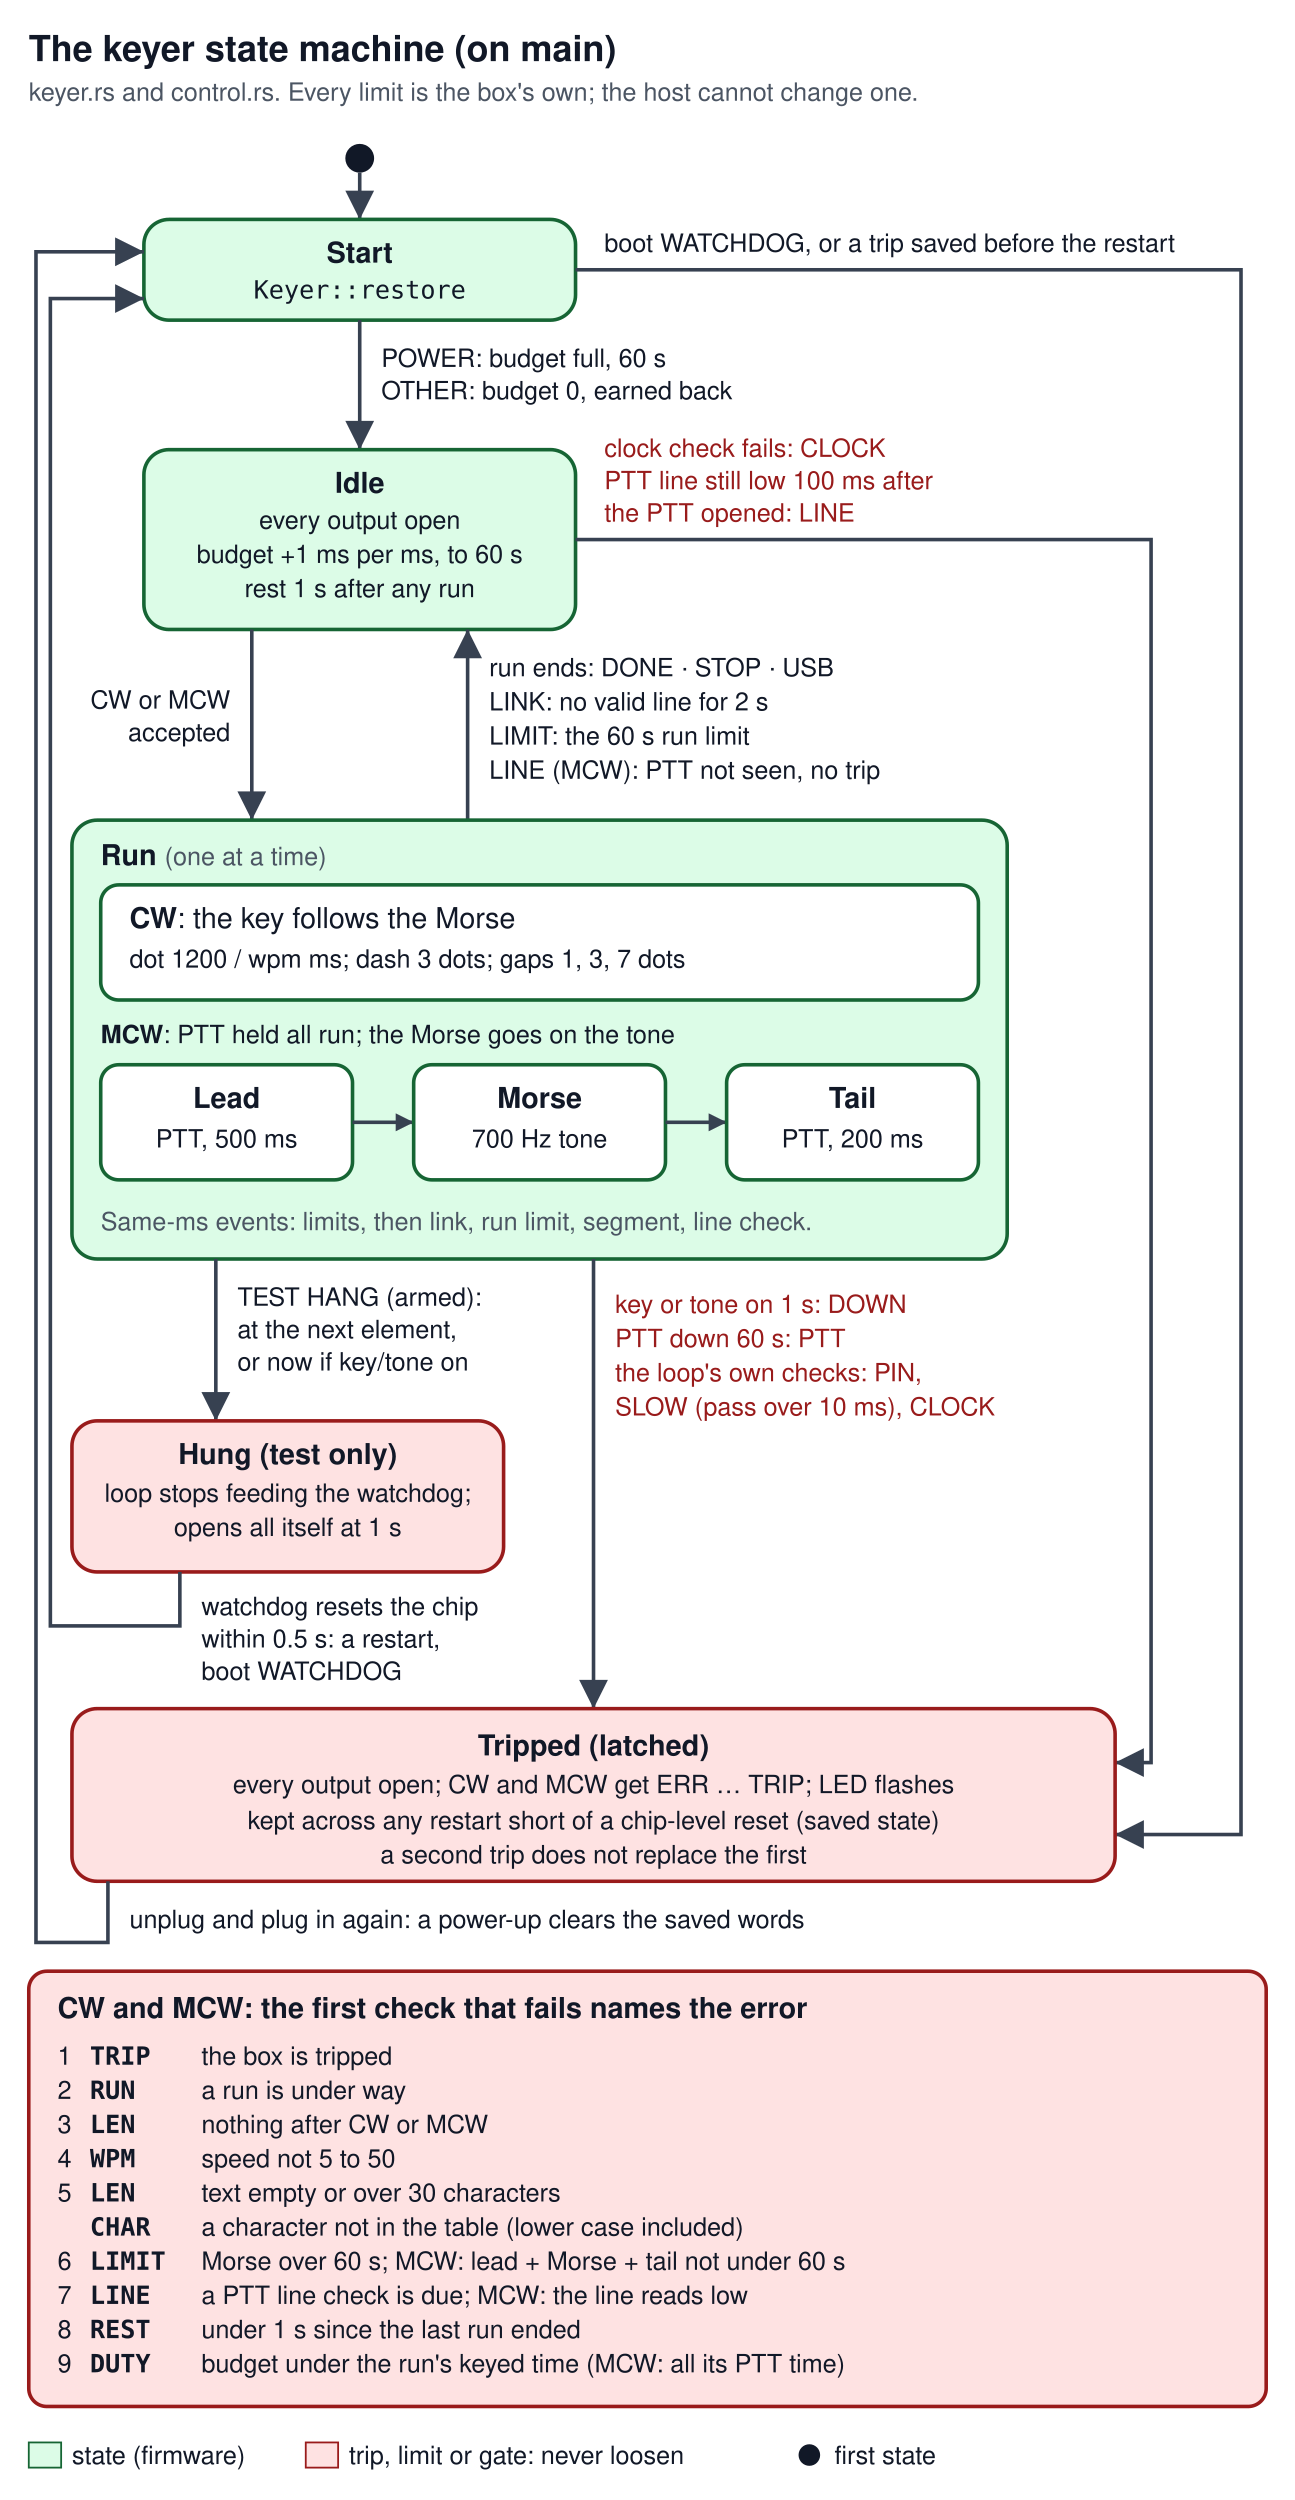
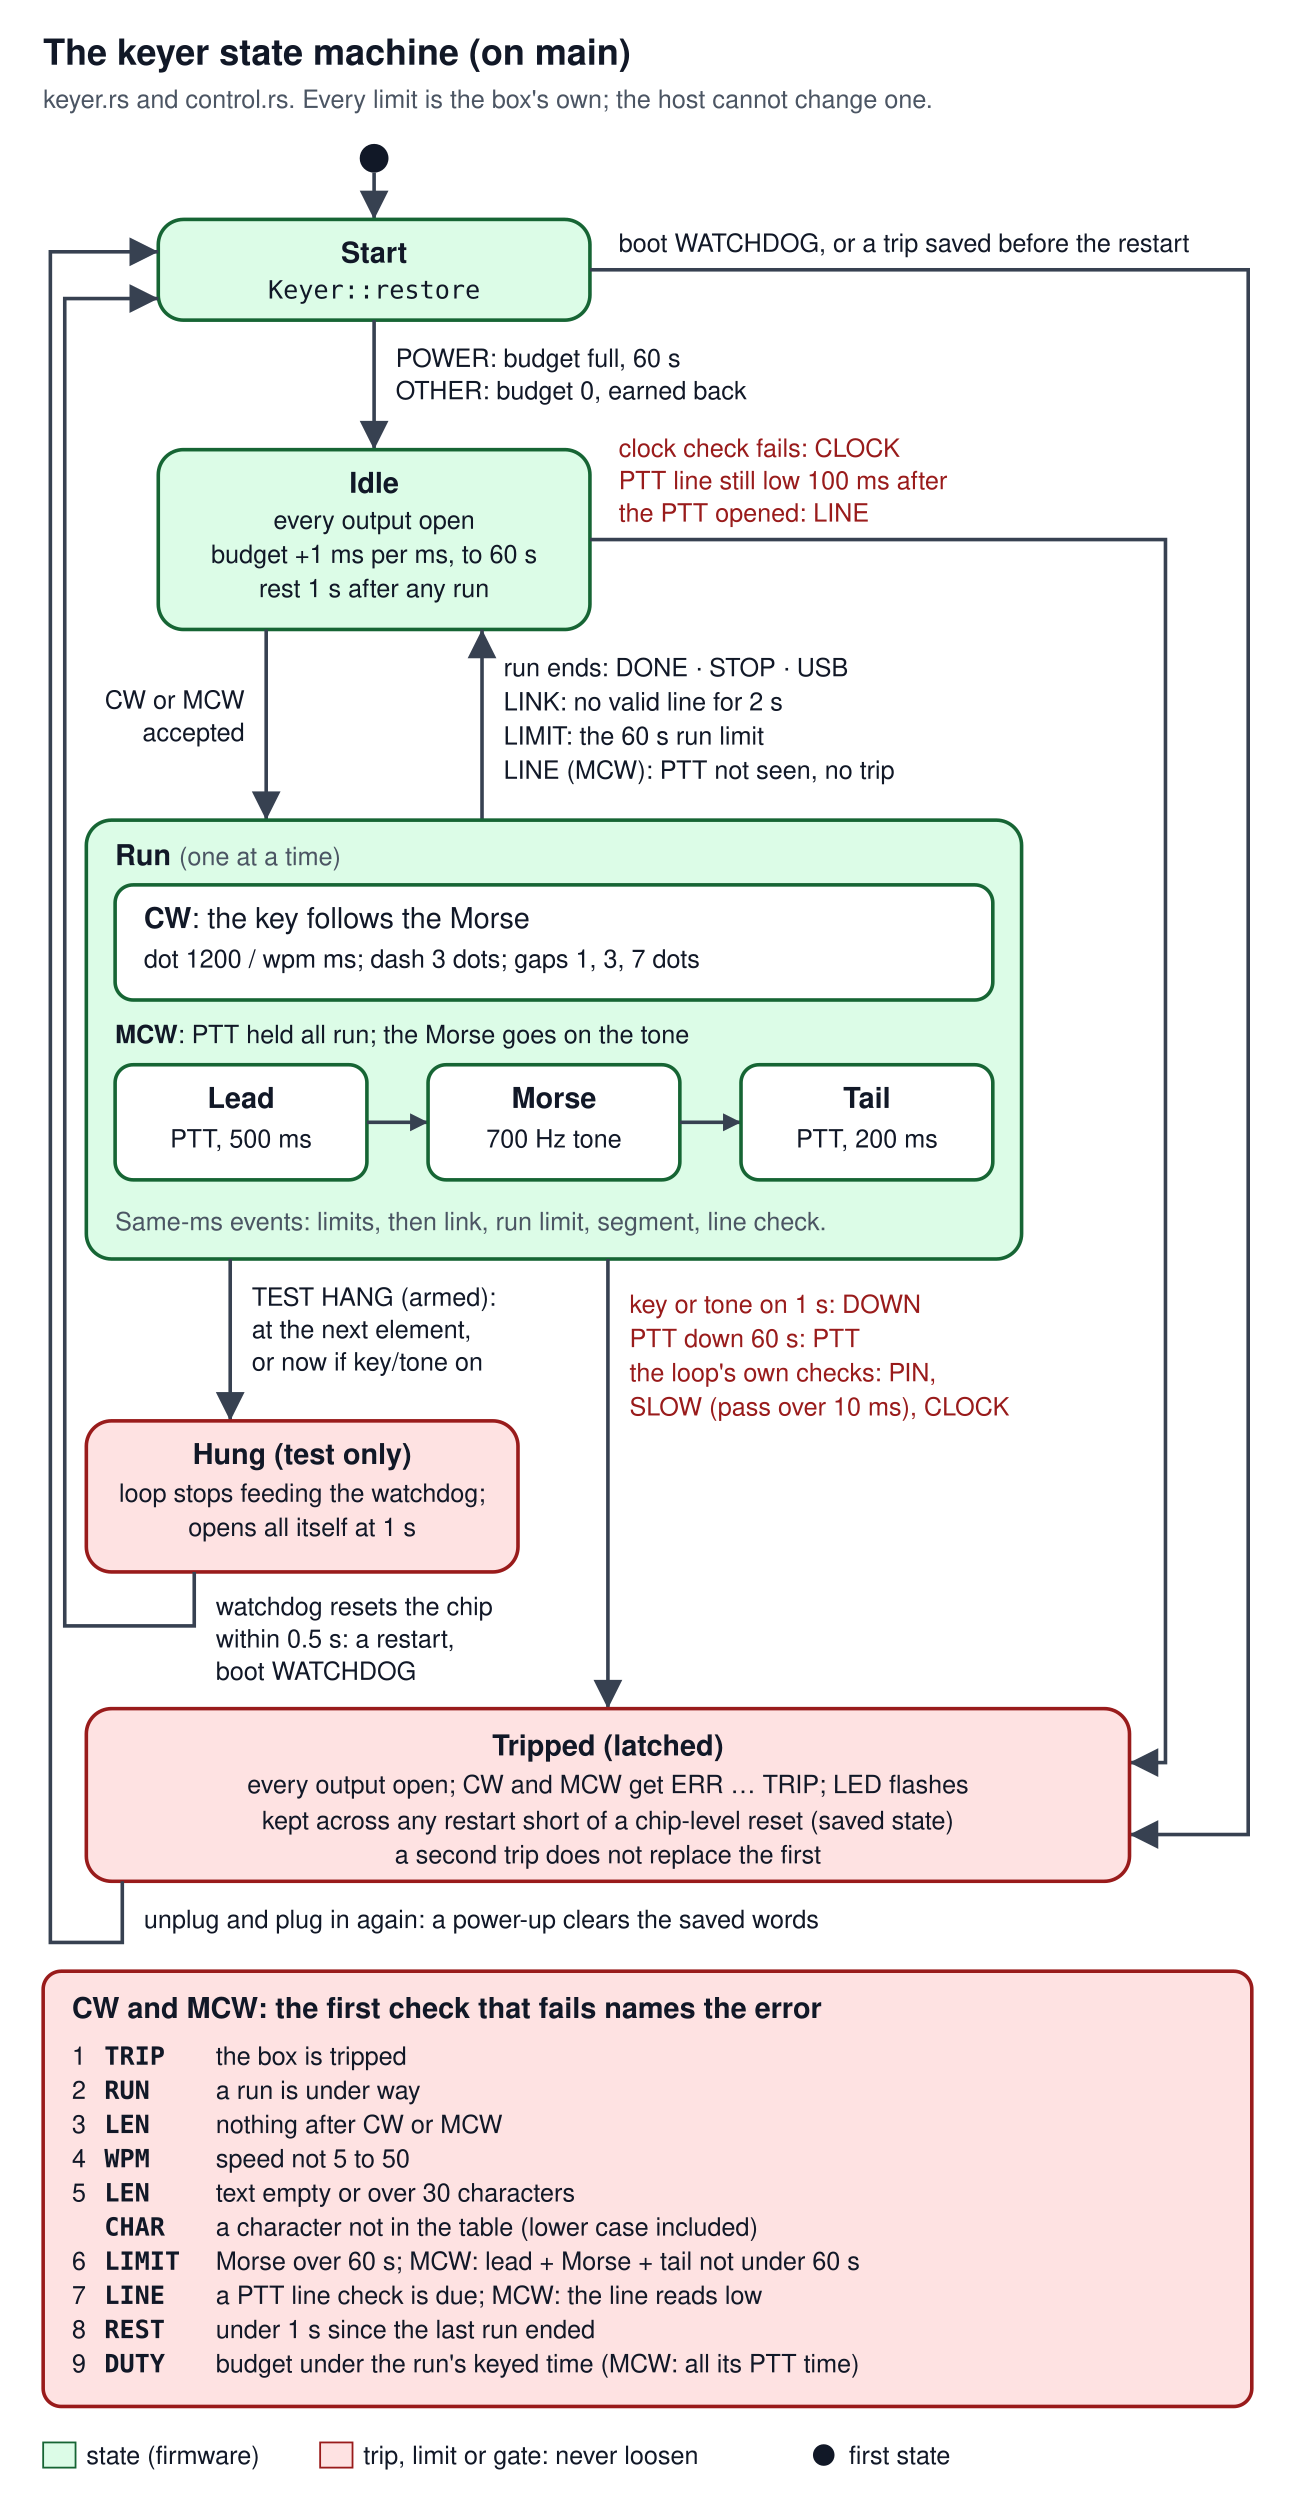
<svg xmlns="http://www.w3.org/2000/svg" viewBox="0 0 720 1390" width="720" height="1390" font-family="Helvetica, Arial, 'Liberation Sans', sans-serif" font-size="16" fill="#111827">
  <rect x="0" y="0" width="720" height="1390" fill="#ffffff" />
  <defs>
    <marker id="k08s-arrow" viewBox="0 0 10 10" refX="10" refY="5" markerWidth="8" markerHeight="8" orient="auto-start-reverse">
      <path d="M0,0 L10,5 L0,10 z" fill="#374151" />
    </marker>
    <marker id="k08s-small" viewBox="0 0 10 10" refX="10" refY="5" markerWidth="5" markerHeight="5" orient="auto-start-reverse">
      <path d="M0,0 L10,5 L0,10 z" fill="#374151" />
    </marker>
  </defs>
-   <text x="16" y="34" font-size="20" font-weight="bold">The keyer state machine (on main)</text>
-   <text x="16" y="56" font-size="14" fill="#4b5563">keyer.rs and control.rs. Every limit is the box's own; the host cannot change one.</text>
-   <circle cx="200" cy="88" r="8" fill="#111827" />
-   <line x1="200" y1="96" x2="200" y2="122" stroke="#374151" stroke-width="2" marker-end="url(#k08s-arrow)" />
-   <rect x="80" y="122" width="240" height="56" rx="14" fill="#dcfce7" stroke="#166534" stroke-width="2" />
-   <text x="200" y="146" text-anchor="middle" font-weight="bold">Start</text>
-   <text x="200" y="166" text-anchor="middle" font-size="14" font-family="Menlo, Consolas, 'DejaVu Sans Mono', monospace">Keyer::restore</text>
-   <path d="M320,150 H690 V1020 H620" fill="none" stroke="#374151" stroke-width="2" marker-end="url(#k08s-arrow)" />
-   <text x="336" y="140" font-size="14">boot WATCHDOG, or a trip saved before the restart</text>
-   <line x1="200" y1="178" x2="200" y2="250" stroke="#374151" stroke-width="2" marker-end="url(#k08s-arrow)" />
-   <text x="212" y="204" font-size="14">POWER: budget full, 60 s</text>
-   <text x="212" y="222" font-size="14">OTHER: budget 0, earned back</text>
-   <rect x="80" y="250" width="240" height="100" rx="14" fill="#dcfce7" stroke="#166534" stroke-width="2" />
-   <text x="200" y="274" text-anchor="middle" font-weight="bold">Idle</text>
-   <text x="200" y="294" text-anchor="middle" font-size="14">every output open</text>
-   <text x="200" y="313" text-anchor="middle" font-size="14">budget +1 ms per ms, to 60 s</text>
-   <text x="200" y="332" text-anchor="middle" font-size="14">rest 1 s after any run</text>
-   <path d="M320,300 H640 V980 H620" fill="none" stroke="#374151" stroke-width="2" marker-end="url(#k08s-arrow)" />
-   <text x="336" y="254" font-size="14" fill="#991b1b">clock check fails: CLOCK</text>
-   <text x="336" y="272" font-size="14" fill="#991b1b">PTT line still low 100 ms after</text>
-   <text x="336" y="290" font-size="14" fill="#991b1b">the PTT opened: LINE</text>
-   <line x1="140" y1="350" x2="140" y2="456" stroke="#374151" stroke-width="2" marker-end="url(#k08s-arrow)" />
-   <text x="128" y="394" text-anchor="end" font-size="14">CW or MCW</text>
-   <text x="128" y="412" text-anchor="end" font-size="14">accepted</text>
-   <line x1="260" y1="456" x2="260" y2="350" stroke="#374151" stroke-width="2" marker-end="url(#k08s-arrow)" />
-   <text x="272" y="376" font-size="14">run ends: DONE · STOP · USB</text>
-   <text x="272" y="395" font-size="14">LINK: no valid line for 2 s</text>
-   <text x="272" y="414" font-size="14">LIMIT: the 60 s run limit</text>
-   <text x="272" y="433" font-size="14">LINE (MCW): PTT not seen, no trip</text>
-   <rect x="40" y="456" width="520" height="244" rx="14" fill="#dcfce7" stroke="#166534" stroke-width="2" />
-   <text x="56" y="481" font-weight="bold">Run <tspan font-weight="normal" font-size="14" fill="#4b5563">(one at a time)</tspan>
-   </text>
-   <rect x="56" y="492" width="488" height="64" rx="10" fill="#ffffff" stroke="#166534" stroke-width="2" />
-   <text x="72" y="516">
-     <tspan font-weight="bold">CW</tspan>: the key follows the Morse</text>
-   <text x="72" y="538" font-size="14">dot 1200 / wpm ms; dash 3 dots; gaps 1, 3, 7 dots</text>
-   <text x="56" y="580" font-size="14">
-     <tspan font-weight="bold">MCW</tspan>: PTT held all run; the Morse goes on the tone</text>
-   <rect x="56" y="592" width="140" height="64" rx="10" fill="#ffffff" stroke="#166534" stroke-width="2" />
-   <text x="126" y="616" text-anchor="middle" font-weight="bold">Lead</text>
-   <text x="126" y="638" text-anchor="middle" font-size="14">PTT, 500 ms</text>
-   <line x1="196" y1="624" x2="230" y2="624" stroke="#374151" stroke-width="2" marker-end="url(#k08s-small)" />
-   <rect x="230" y="592" width="140" height="64" rx="10" fill="#ffffff" stroke="#166534" stroke-width="2" />
-   <text x="300" y="616" text-anchor="middle" font-weight="bold">Morse</text>
-   <text x="300" y="638" text-anchor="middle" font-size="14">700 Hz tone</text>
-   <line x1="370" y1="624" x2="404" y2="624" stroke="#374151" stroke-width="2" marker-end="url(#k08s-small)" />
-   <rect x="404" y="592" width="140" height="64" rx="10" fill="#ffffff" stroke="#166534" stroke-width="2" />
-   <text x="474" y="616" text-anchor="middle" font-weight="bold">Tail</text>
-   <text x="474" y="638" text-anchor="middle" font-size="14">PTT, 200 ms</text>
-   <text x="56" y="684" font-size="14" fill="#4b5563">Same-ms events: limits, then link, run limit, segment, line check.</text>
-   <line x1="330" y1="700" x2="330" y2="950" stroke="#374151" stroke-width="2" marker-end="url(#k08s-arrow)" />
-   <text x="342" y="730" font-size="14" fill="#991b1b">key or tone on 1 s: DOWN</text>
-   <text x="342" y="749" font-size="14" fill="#991b1b">PTT down 60 s: PTT</text>
-   <text x="342" y="768" font-size="14" fill="#991b1b">the loop's own checks: PIN,</text>
-   <text x="342" y="787" font-size="14" fill="#991b1b">SLOW (pass over 10 ms), CLOCK</text>
-   <line x1="120" y1="700" x2="120" y2="790" stroke="#374151" stroke-width="2" marker-end="url(#k08s-arrow)" />
-   <text x="132" y="726" font-size="14">TEST HANG (armed):</text>
-   <text x="132" y="744" font-size="14">at the next element,</text>
-   <text x="132" y="762" font-size="14">or now if key/tone on</text>
-   <rect x="40" y="790" width="240" height="84" rx="14" fill="#fee2e2" stroke="#991b1b" stroke-width="2" />
-   <text x="160" y="814" text-anchor="middle" font-weight="bold">Hung (test only)</text>
-   <text x="160" y="835" text-anchor="middle" font-size="14">loop stops feeding the watchdog;</text>
-   <text x="160" y="854" text-anchor="middle" font-size="14">opens all itself at 1 s</text>
-   <path d="M100,874 V904 H28 V166 H80" fill="none" stroke="#374151" stroke-width="2" marker-end="url(#k08s-arrow)" />
-   <text x="112" y="898" font-size="14">watchdog resets the chip</text>
-   <text x="112" y="916" font-size="14">within 0.5 s: a restart,</text>
-   <text x="112" y="934" font-size="14">boot WATCHDOG</text>
-   <rect x="40" y="950" width="580" height="96" rx="14" fill="#fee2e2" stroke="#991b1b" stroke-width="2" />
-   <text x="330" y="976" text-anchor="middle" font-weight="bold">Tripped (latched)</text>
-   <text x="330" y="997" text-anchor="middle" font-size="14">every output open; CW and MCW get ERR … TRIP; LED flashes</text>
-   <text x="330" y="1017" text-anchor="middle" font-size="14">kept across any restart short of a chip-level reset (saved state)</text>
-   <text x="330" y="1036" text-anchor="middle" font-size="14">a second trip does not replace the first</text>
-   <path d="M60,1046 V1080 H20 V140 H80" fill="none" stroke="#374151" stroke-width="2" marker-end="url(#k08s-arrow)" />
-   <text x="72" y="1072" font-size="14">unplug and plug in again: a power-up clears the saved words</text>
-   <rect x="16" y="1096" width="688" height="242" rx="10" fill="#fee2e2" stroke="#991b1b" stroke-width="2" />
-   <text x="32" y="1122" font-weight="bold">CW and MCW: the first check that fails names the error</text>
-   <g font-size="14">
-     <text x="32" y="1148">1</text>
-     <text x="50" y="1148" font-family="Menlo, Consolas, 'DejaVu Sans Mono', monospace" font-weight="bold">TRIP</text>
-     <text x="112" y="1148">the box is tripped</text>
-     <text x="32" y="1167">2</text>
-     <text x="50" y="1167" font-family="Menlo, Consolas, 'DejaVu Sans Mono', monospace" font-weight="bold">RUN</text>
-     <text x="112" y="1167">a run is under way</text>
-     <text x="32" y="1186">3</text>
-     <text x="50" y="1186" font-family="Menlo, Consolas, 'DejaVu Sans Mono', monospace" font-weight="bold">LEN</text>
-     <text x="112" y="1186">nothing after CW or MCW</text>
-     <text x="32" y="1205">4</text>
-     <text x="50" y="1205" font-family="Menlo, Consolas, 'DejaVu Sans Mono', monospace" font-weight="bold">WPM</text>
-     <text x="112" y="1205">speed not 5 to 50</text>
-     <text x="32" y="1224">5</text>
-     <text x="50" y="1224" font-family="Menlo, Consolas, 'DejaVu Sans Mono', monospace" font-weight="bold">LEN</text>
-     <text x="112" y="1224">text empty or over 30 characters</text>
-     <text x="50" y="1243" font-family="Menlo, Consolas, 'DejaVu Sans Mono', monospace" font-weight="bold">CHAR</text>
-     <text x="112" y="1243">a character not in the table (lower case included)</text>
-     <text x="32" y="1262">6</text>
-     <text x="50" y="1262" font-family="Menlo, Consolas, 'DejaVu Sans Mono', monospace" font-weight="bold">LIMIT</text>
-     <text x="112" y="1262">Morse over 60 s; MCW: lead + Morse + tail not under 60 s</text>
-     <text x="32" y="1281">7</text>
-     <text x="50" y="1281" font-family="Menlo, Consolas, 'DejaVu Sans Mono', monospace" font-weight="bold">LINE</text>
-     <text x="112" y="1281">a PTT line check is due; MCW: the line reads low</text>
-     <text x="32" y="1300">8</text>
-     <text x="50" y="1300" font-family="Menlo, Consolas, 'DejaVu Sans Mono', monospace" font-weight="bold">REST</text>
-     <text x="112" y="1300">under 1 s since the last run ended</text>
-     <text x="32" y="1319">9</text>
-     <text x="50" y="1319" font-family="Menlo, Consolas, 'DejaVu Sans Mono', monospace" font-weight="bold">DUTY</text>
-     <text x="112" y="1319">budget under the run's keyed time (MCW: all its PTT time)</text>
+   <text x="24" y="36" font-size="20" font-weight="bold">The keyer state machine (on main)</text>
+   <text x="24" y="60" font-size="14" fill="#4b5563">keyer.rs and control.rs. Every limit is the box's own; the host cannot change one.</text>
+   <g transform="translate(8,0)">
+     <circle cx="200" cy="88" r="8" fill="#111827" />
+     <line x1="200" y1="96" x2="200" y2="122" stroke="#374151" stroke-width="2" marker-end="url(#k08s-arrow)" />
+     <rect x="80" y="122" width="240" height="56" rx="14" fill="#dcfce7" stroke="#166534" stroke-width="2" />
+     <text x="200" y="146" text-anchor="middle" font-weight="bold">Start</text>
+     <text x="200" y="166" text-anchor="middle" font-size="14" font-family="Menlo, Consolas, 'DejaVu Sans Mono', monospace">Keyer::restore</text>
+     <path d="M320,150 H686 V1020 H620" fill="none" stroke="#374151" stroke-width="2" marker-end="url(#k08s-arrow)" />
+     <text x="336" y="140" font-size="14">boot WATCHDOG, or a trip saved before the restart</text>
+     <line x1="200" y1="178" x2="200" y2="250" stroke="#374151" stroke-width="2" marker-end="url(#k08s-arrow)" />
+     <text x="212" y="204" font-size="14">POWER: budget full, 60 s</text>
+     <text x="212" y="222" font-size="14">OTHER: budget 0, earned back</text>
+     <rect x="80" y="250" width="240" height="100" rx="14" fill="#dcfce7" stroke="#166534" stroke-width="2" />
+     <text x="200" y="274" text-anchor="middle" font-weight="bold">Idle</text>
+     <text x="200" y="294" text-anchor="middle" font-size="14">every output open</text>
+     <text x="200" y="313" text-anchor="middle" font-size="14">budget +1 ms per ms, to 60 s</text>
+     <text x="200" y="332" text-anchor="middle" font-size="14">rest 1 s after any run</text>
+     <path d="M320,300 H640 V980 H620" fill="none" stroke="#374151" stroke-width="2" marker-end="url(#k08s-arrow)" />
+     <text x="336" y="254" font-size="14" fill="#991b1b">clock check fails: CLOCK</text>
+     <text x="336" y="272" font-size="14" fill="#991b1b">PTT line still low 100 ms after</text>
+     <text x="336" y="290" font-size="14" fill="#991b1b">the PTT opened: LINE</text>
+     <line x1="140" y1="350" x2="140" y2="456" stroke="#374151" stroke-width="2" marker-end="url(#k08s-arrow)" />
+     <text x="128" y="394" text-anchor="end" font-size="14">CW or MCW</text>
+     <text x="128" y="412" text-anchor="end" font-size="14">accepted</text>
+     <line x1="260" y1="456" x2="260" y2="350" stroke="#374151" stroke-width="2" marker-end="url(#k08s-arrow)" />
+     <text x="272" y="376" font-size="14">run ends: DONE · STOP · USB</text>
+     <text x="272" y="395" font-size="14">LINK: no valid line for 2 s</text>
+     <text x="272" y="414" font-size="14">LIMIT: the 60 s run limit</text>
+     <text x="272" y="433" font-size="14">LINE (MCW): PTT not seen, no trip</text>
+     <rect x="40" y="456" width="520" height="244" rx="14" fill="#dcfce7" stroke="#166534" stroke-width="2" />
+     <text x="56" y="481" font-weight="bold">Run <tspan font-weight="normal" font-size="14" fill="#4b5563">(one at a time)</tspan>
+     </text>
+     <rect x="56" y="492" width="488" height="64" rx="10" fill="#ffffff" stroke="#166534" stroke-width="2" />
+     <text x="72" y="516">
+       <tspan font-weight="bold">CW</tspan>: the key follows the Morse</text>
+     <text x="72" y="538" font-size="14">dot 1200 / wpm ms; dash 3 dots; gaps 1, 3, 7 dots</text>
+     <text x="56" y="580" font-size="14">
+       <tspan font-weight="bold">MCW</tspan>: PTT held all run; the Morse goes on the tone</text>
+     <rect x="56" y="592" width="140" height="64" rx="10" fill="#ffffff" stroke="#166534" stroke-width="2" />
+     <text x="126" y="616" text-anchor="middle" font-weight="bold">Lead</text>
+     <text x="126" y="638" text-anchor="middle" font-size="14">PTT, 500 ms</text>
+     <line x1="196" y1="624" x2="230" y2="624" stroke="#374151" stroke-width="2" marker-end="url(#k08s-small)" />
+     <rect x="230" y="592" width="140" height="64" rx="10" fill="#ffffff" stroke="#166534" stroke-width="2" />
+     <text x="300" y="616" text-anchor="middle" font-weight="bold">Morse</text>
+     <text x="300" y="638" text-anchor="middle" font-size="14">700 Hz tone</text>
+     <line x1="370" y1="624" x2="404" y2="624" stroke="#374151" stroke-width="2" marker-end="url(#k08s-small)" />
+     <rect x="404" y="592" width="140" height="64" rx="10" fill="#ffffff" stroke="#166534" stroke-width="2" />
+     <text x="474" y="616" text-anchor="middle" font-weight="bold">Tail</text>
+     <text x="474" y="638" text-anchor="middle" font-size="14">PTT, 200 ms</text>
+     <text x="56" y="684" font-size="14" fill="#4b5563">Same-ms events: limits, then link, run limit, segment, line check.</text>
+     <line x1="330" y1="700" x2="330" y2="950" stroke="#374151" stroke-width="2" marker-end="url(#k08s-arrow)" />
+     <text x="342" y="730" font-size="14" fill="#991b1b">key or tone on 1 s: DOWN</text>
+     <text x="342" y="749" font-size="14" fill="#991b1b">PTT down 60 s: PTT</text>
+     <text x="342" y="768" font-size="14" fill="#991b1b">the loop's own checks: PIN,</text>
+     <text x="342" y="787" font-size="14" fill="#991b1b">SLOW (pass over 10 ms), CLOCK</text>
+     <line x1="120" y1="700" x2="120" y2="790" stroke="#374151" stroke-width="2" marker-end="url(#k08s-arrow)" />
+     <text x="132" y="726" font-size="14">TEST HANG (armed):</text>
+     <text x="132" y="744" font-size="14">at the next element,</text>
+     <text x="132" y="762" font-size="14">or now if key/tone on</text>
+     <rect x="40" y="790" width="240" height="84" rx="14" fill="#fee2e2" stroke="#991b1b" stroke-width="2" />
+     <text x="160" y="814" text-anchor="middle" font-weight="bold">Hung (test only)</text>
+     <text x="160" y="835" text-anchor="middle" font-size="14">loop stops feeding the watchdog;</text>
+     <text x="160" y="854" text-anchor="middle" font-size="14">opens all itself at 1 s</text>
+     <path d="M100,874 V904 H28 V166 H80" fill="none" stroke="#374151" stroke-width="2" marker-end="url(#k08s-arrow)" />
+     <text x="112" y="898" font-size="14">watchdog resets the chip</text>
+     <text x="112" y="916" font-size="14">within 0.5 s: a restart,</text>
+     <text x="112" y="934" font-size="14">boot WATCHDOG</text>
+     <rect x="40" y="950" width="580" height="96" rx="14" fill="#fee2e2" stroke="#991b1b" stroke-width="2" />
+     <text x="330" y="976" text-anchor="middle" font-weight="bold">Tripped (latched)</text>
+     <text x="330" y="997" text-anchor="middle" font-size="14">every output open; CW and MCW get ERR … TRIP; LED flashes</text>
+     <text x="330" y="1017" text-anchor="middle" font-size="14">kept across any restart short of a chip-level reset (saved state)</text>
+     <text x="330" y="1036" text-anchor="middle" font-size="14">a second trip does not replace the first</text>
+     <path d="M60,1046 V1080 H20 V140 H80" fill="none" stroke="#374151" stroke-width="2" marker-end="url(#k08s-arrow)" />
+     <text x="72" y="1072" font-size="14">unplug and plug in again: a power-up clears the saved words</text>
+     <rect x="16" y="1096" width="672" height="242" rx="10" fill="#fee2e2" stroke="#991b1b" stroke-width="2" />
+     <text x="32" y="1122" font-weight="bold">CW and MCW: the first check that fails names the error</text>
+     <g font-size="14">
+       <text x="32" y="1148">1</text>
+       <text x="50" y="1148" font-family="Menlo, Consolas, 'DejaVu Sans Mono', monospace" font-weight="bold">TRIP</text>
+       <text x="112" y="1148">the box is tripped</text>
+       <text x="32" y="1167">2</text>
+       <text x="50" y="1167" font-family="Menlo, Consolas, 'DejaVu Sans Mono', monospace" font-weight="bold">RUN</text>
+       <text x="112" y="1167">a run is under way</text>
+       <text x="32" y="1186">3</text>
+       <text x="50" y="1186" font-family="Menlo, Consolas, 'DejaVu Sans Mono', monospace" font-weight="bold">LEN</text>
+       <text x="112" y="1186">nothing after CW or MCW</text>
+       <text x="32" y="1205">4</text>
+       <text x="50" y="1205" font-family="Menlo, Consolas, 'DejaVu Sans Mono', monospace" font-weight="bold">WPM</text>
+       <text x="112" y="1205">speed not 5 to 50</text>
+       <text x="32" y="1224">5</text>
+       <text x="50" y="1224" font-family="Menlo, Consolas, 'DejaVu Sans Mono', monospace" font-weight="bold">LEN</text>
+       <text x="112" y="1224">text empty or over 30 characters</text>
+       <text x="50" y="1243" font-family="Menlo, Consolas, 'DejaVu Sans Mono', monospace" font-weight="bold">CHAR</text>
+       <text x="112" y="1243">a character not in the table (lower case included)</text>
+       <text x="32" y="1262">6</text>
+       <text x="50" y="1262" font-family="Menlo, Consolas, 'DejaVu Sans Mono', monospace" font-weight="bold">LIMIT</text>
+       <text x="112" y="1262">Morse over 60 s; MCW: lead + Morse + tail not under 60 s</text>
+       <text x="32" y="1281">7</text>
+       <text x="50" y="1281" font-family="Menlo, Consolas, 'DejaVu Sans Mono', monospace" font-weight="bold">LINE</text>
+       <text x="112" y="1281">a PTT line check is due; MCW: the line reads low</text>
+       <text x="32" y="1300">8</text>
+       <text x="50" y="1300" font-family="Menlo, Consolas, 'DejaVu Sans Mono', monospace" font-weight="bold">REST</text>
+       <text x="112" y="1300">under 1 s since the last run ended</text>
+       <text x="32" y="1319">9</text>
+       <text x="50" y="1319" font-family="Menlo, Consolas, 'DejaVu Sans Mono', monospace" font-weight="bold">DUTY</text>
+       <text x="112" y="1319">budget under the run's keyed time (MCW: all its PTT time)</text>
+     </g>
+     <rect x="16" y="1358" width="18" height="14" fill="#dcfce7" stroke="#166534" />
+     <text x="40" y="1370" font-size="14">state (firmware)</text>
+     <rect x="170" y="1358" width="18" height="14" fill="#fee2e2" stroke="#991b1b" />
+     <text x="194" y="1370" font-size="14">trip, limit or gate: never loosen</text>
+     <circle cx="450" cy="1365" r="6" fill="#111827" />
+     <text x="464" y="1370" font-size="14">first state</text>
  </g>
-   <rect x="16" y="1358" width="18" height="14" fill="#dcfce7" stroke="#166534" />
-   <text x="40" y="1370" font-size="14">state (firmware)</text>
-   <rect x="170" y="1358" width="18" height="14" fill="#fee2e2" stroke="#991b1b" />
-   <text x="194" y="1370" font-size="14">trip, limit or gate: never loosen</text>
-   <circle cx="450" cy="1365" r="6" fill="#111827" />
-   <text x="464" y="1370" font-size="14">first state</text>
</svg>
